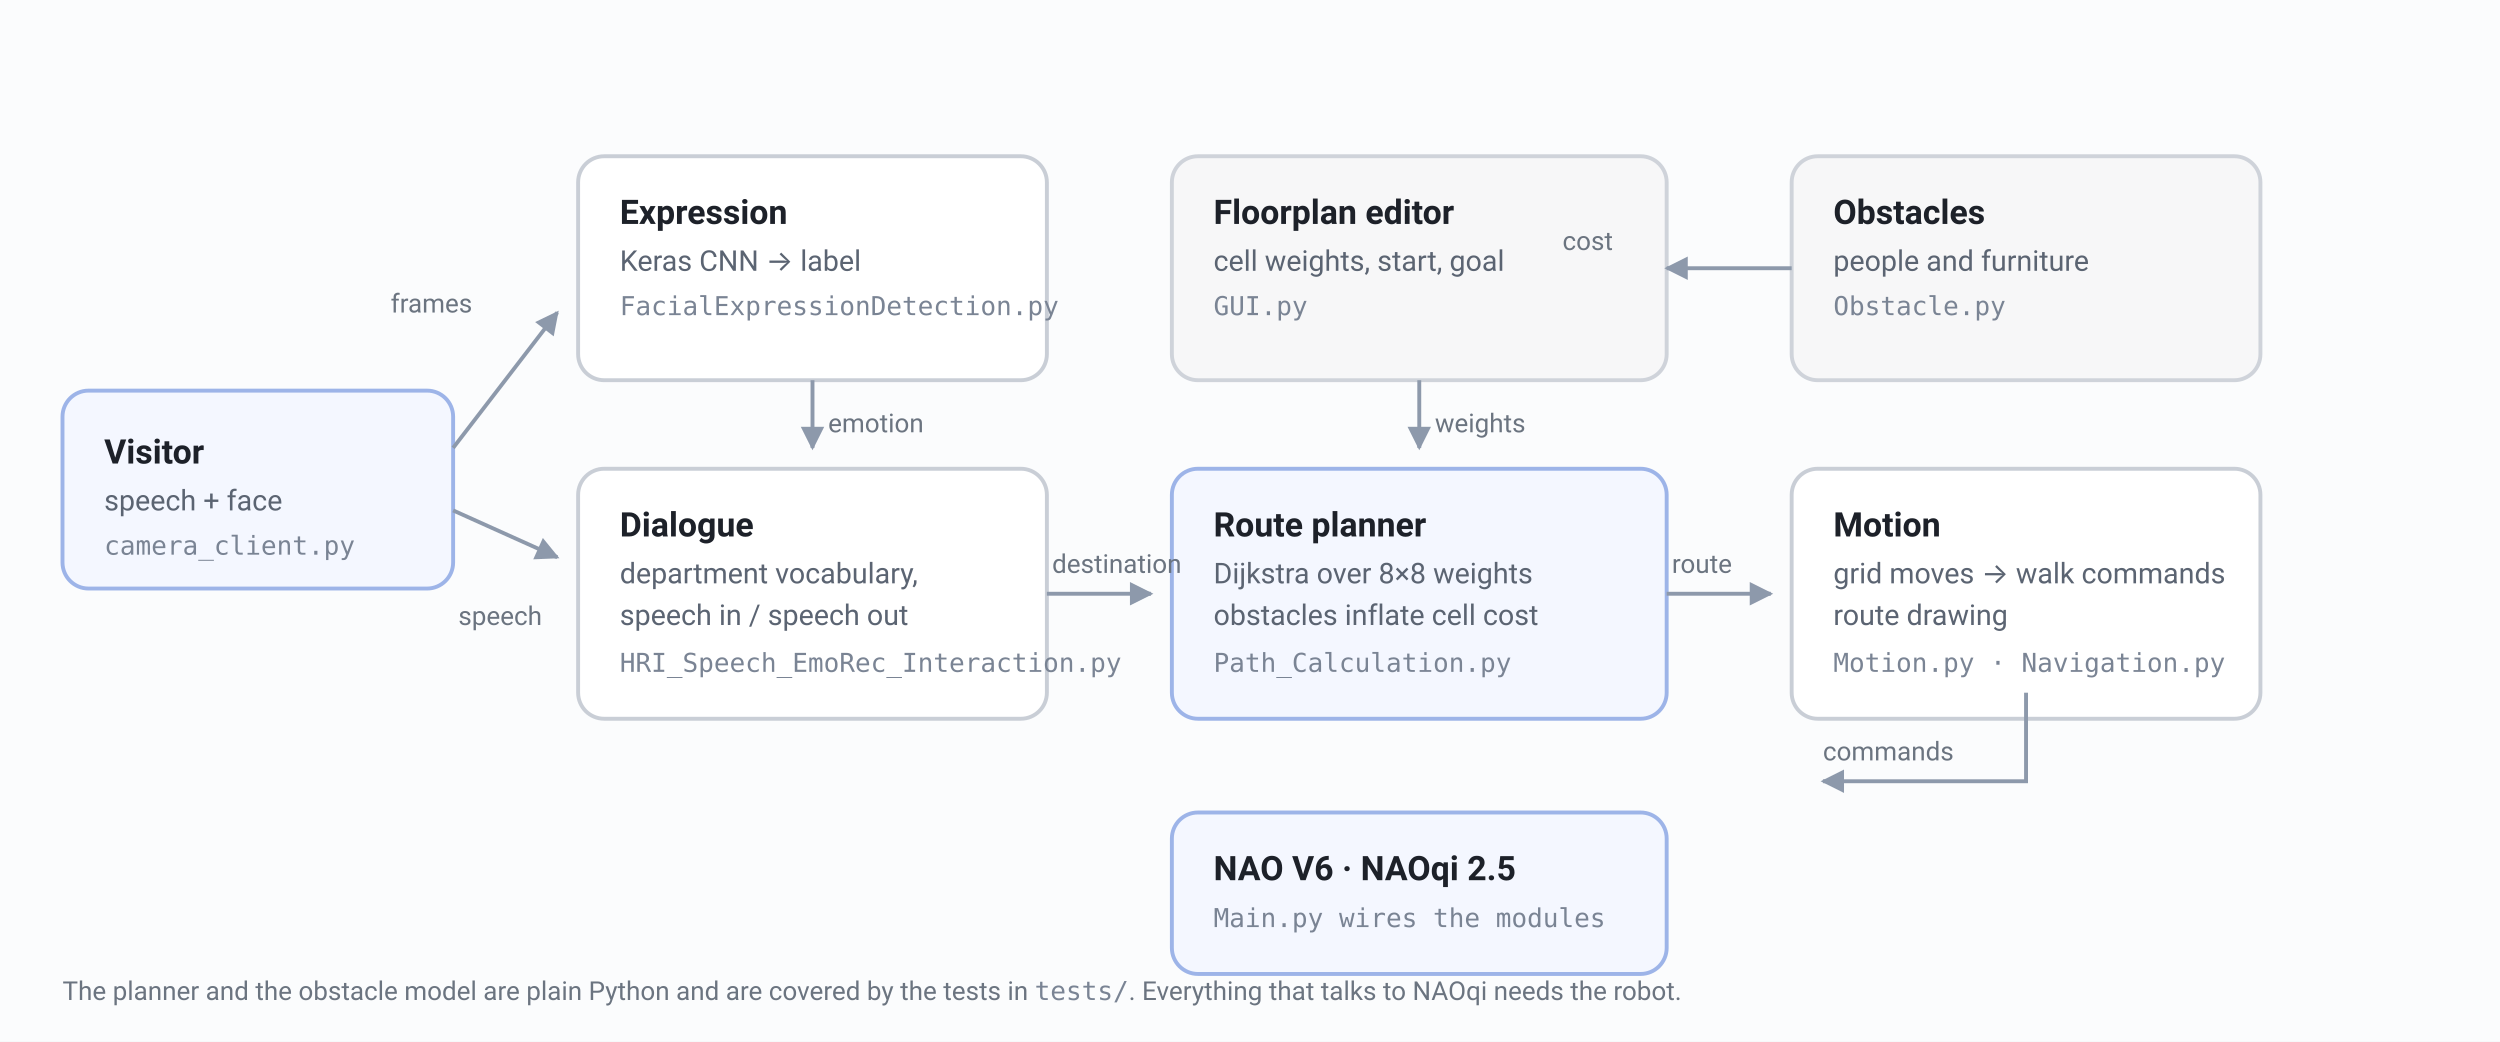
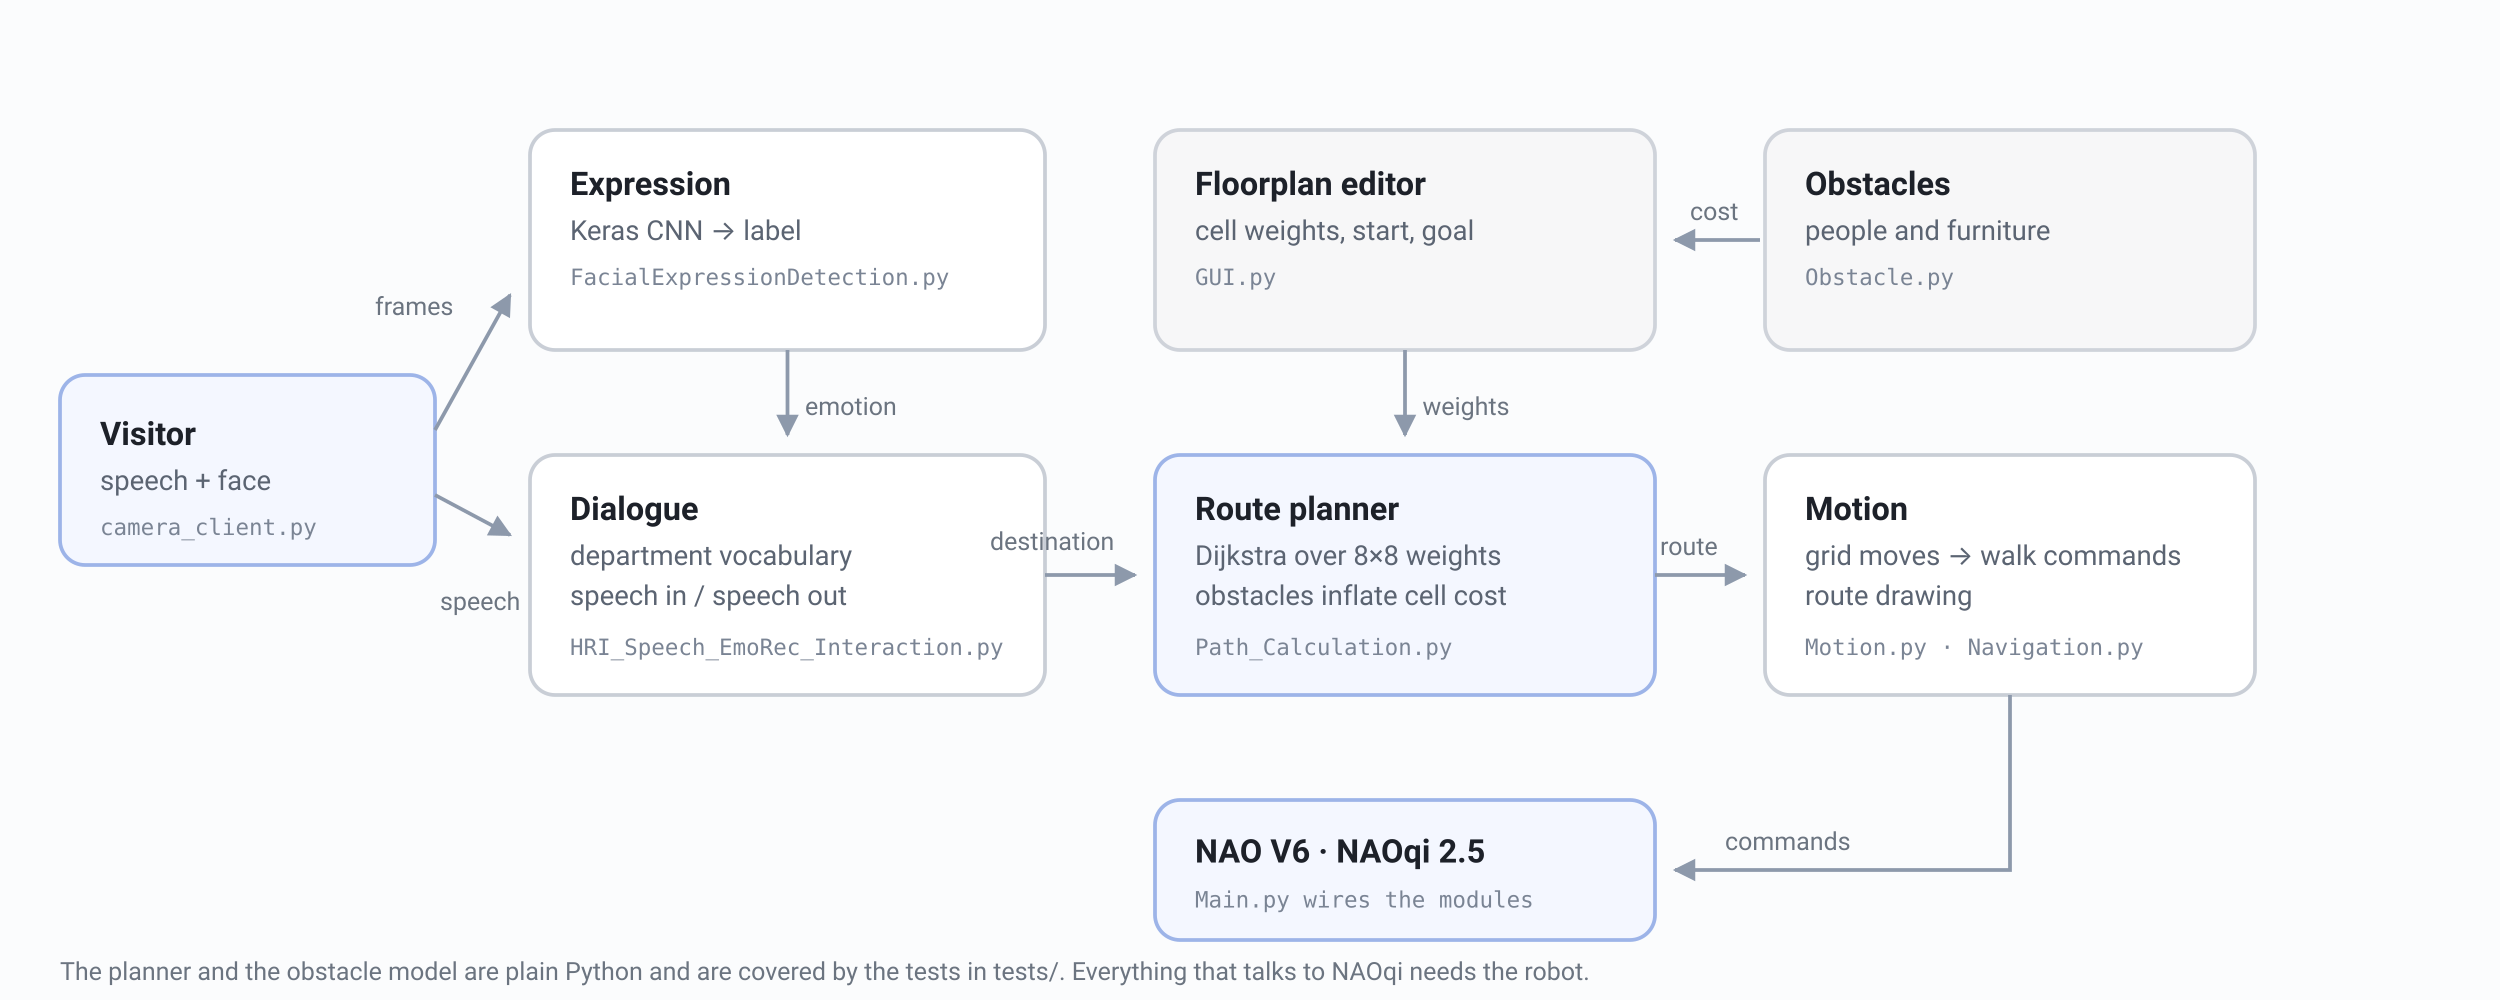
- <svg xmlns="http://www.w3.org/2000/svg" viewBox="0 0 960 400" role="img" aria-labelledby="t d">
+ <svg xmlns="http://www.w3.org/2000/svg" viewBox="0 0 1000 400" role="img" aria-labelledby="t d">
  <style>
-     .box{fill:#ffffff;stroke:#c9ced6;stroke-width:1.5;rx:10}
+     .box{fill:#ffffff;stroke:#c9ced6;stroke-width:1.5}
    .box-a{fill:#f4f7ff;stroke:#9db4e8}
    .box-b{fill:#f7f7f8;stroke:#cfd3da}
    .t{font:600 13px -apple-system,BlinkMacSystemFont,"Segoe UI",Roboto,sans-serif;fill:#1d2129}
    .s{font:400 11px -apple-system,BlinkMacSystemFont,"Segoe UI",Roboto,sans-serif;fill:#5b6472}
-     .m{font:400 10px ui-monospace,SFMono-Regular,Menlo,monospace;fill:#7a8494}
+     .m{font:400 9px ui-monospace,SFMono-Regular,Menlo,monospace;fill:#7a8494}
    .a{stroke:#8d99ab;stroke-width:1.5;fill:none;marker-end:url(#ah)}
    .label{font:400 10px -apple-system,BlinkMacSystemFont,"Segoe UI",Roboto,sans-serif;fill:#6b7480}
  </style>
  <defs>
    <marker id="ah" viewBox="0 0 10 10" refX="9" refY="5" markerWidth="6" markerHeight="6" orient="auto-start-reverse">
      <path d="M0 0 L10 5 L0 10 z" fill="#8d99ab" />
    </marker>
  </defs>
-   <rect x="0" y="0" width="960" height="400" fill="#fbfcfd" />
+   <rect x="0" y="0" width="1000" height="400" fill="#fbfcfd" />
  <rect class="box box-a" x="24" y="150" width="150" height="76" rx="10" />
  <text class="t" x="40" y="178">Visitor</text>
  <text class="s" x="40" y="196">speech + face</text>
-   <text class="m" x="40" y="213">camera_client.py</text>
-   <rect class="box" x="222" y="60" width="180" height="86" rx="10" />
-   <text class="t" x="238" y="86">Expression</text>
-   <text class="s" x="238" y="104">Keras CNN → label</text>
-   <text class="m" x="238" y="121">FacialExpressionDetection.py</text>
-   <rect class="box" x="222" y="180" width="180" height="96" rx="10" />
-   <text class="t" x="238" y="206">Dialogue</text>
-   <text class="s" x="238" y="224">department vocabulary,</text>
-   <text class="s" x="238" y="240">speech in / speech out</text>
-   <text class="m" x="238" y="258">HRI_Speech_EmoRec_Interaction.py</text>
-   <rect class="box box-a" x="450" y="180" width="190" height="96" rx="10" />
-   <text class="t" x="466" y="206">Route planner</text>
-   <text class="s" x="466" y="224">Dijkstra over 8×8 weights</text>
-   <text class="s" x="466" y="240">obstacles inflate cell cost</text>
-   <text class="m" x="466" y="258">Path_Calculation.py</text>
-   <rect class="box" x="688" y="180" width="180" height="96" rx="10" />
-   <text class="t" x="704" y="206">Motion</text>
-   <text class="s" x="704" y="224">grid moves → walk commands</text>
-   <text class="s" x="704" y="240">route drawing</text>
-   <text class="m" x="704" y="258">Motion.py · Navigation.py</text>
-   <rect class="box box-b" x="450" y="60" width="190" height="86" rx="10" />
-   <text class="t" x="466" y="86">Floorplan editor</text>
-   <text class="s" x="466" y="104">cell weights, start, goal</text>
-   <text class="m" x="466" y="121">GUI.py</text>
-   <rect class="box box-b" x="688" y="60" width="180" height="86" rx="10" />
-   <text class="t" x="704" y="86">Obstacles</text>
-   <text class="s" x="704" y="104">people and furniture</text>
-   <text class="m" x="704" y="121">Obstacle.py</text>
-   <rect class="box box-a" x="450" y="312" width="190" height="62" rx="10" />
-   <text class="t" x="466" y="338">NAO V6 · NAOqi 2.5</text>
-   <text class="m" x="466" y="356">Main.py wires the modules</text>
-   <path class="a" d="M174 172 L214 120" />
-   <text class="label" x="150" y="120">frames</text>
-   <path class="a" d="M174 196 L214 214" />
-   <text class="label" x="176" y="240">speech</text>
-   <path class="a" d="M312 146 L312 172" />
-   <text class="label" x="318" y="166">emotion</text>
-   <path class="a" d="M402 228 L442 228" />
-   <text class="label" x="404" y="220">destination</text>
-   <path class="a" d="M640 228 L680 228" />
-   <text class="label" x="642" y="220">route</text>
-   <path class="a" d="M545 146 L545 172" />
-   <text class="label" x="551" y="166">weights</text>
-   <path class="a" d="M688 103 L640 103" />
-   <text class="label" x="600" y="96">cost</text>
-   <path class="a" d="M778 266 L778 300 L700 300" />
-   <text class="label" x="700" y="292">commands</text>
-   <text class="label" x="24" y="384">The planner and the obstacle model are plain Python and are covered by the tests in <tspan class="m">tests/</tspan>. Everything that talks to NAOqi needs the robot.</text>
+   <text class="m" x="40" y="214">camera_client.py</text>
+   <rect class="box" x="212" y="52" width="206" height="88" rx="10" />
+   <text class="t" x="228" y="78">Expression</text>
+   <text class="s" x="228" y="96">Keras CNN → label</text>
+   <text class="m" x="228" y="114">FacialExpressionDetection.py</text>
+   <rect class="box" x="212" y="182" width="206" height="96" rx="10" />
+   <text class="t" x="228" y="208">Dialogue</text>
+   <text class="s" x="228" y="226">department vocabulary</text>
+   <text class="s" x="228" y="242">speech in / speech out</text>
+   <text class="m" x="228" y="262">HRI_Speech_EmoRec_Interaction.py</text>
+   <rect class="box box-a" x="462" y="182" width="200" height="96" rx="10" />
+   <text class="t" x="478" y="208">Route planner</text>
+   <text class="s" x="478" y="226">Dijkstra over 8×8 weights</text>
+   <text class="s" x="478" y="242">obstacles inflate cell cost</text>
+   <text class="m" x="478" y="262">Path_Calculation.py</text>
+   <rect class="box" x="706" y="182" width="196" height="96" rx="10" />
+   <text class="t" x="722" y="208">Motion</text>
+   <text class="s" x="722" y="226">grid moves → walk commands</text>
+   <text class="s" x="722" y="242">route drawing</text>
+   <text class="m" x="722" y="262">Motion.py · Navigation.py</text>
+   <rect class="box box-b" x="462" y="52" width="200" height="88" rx="10" />
+   <text class="t" x="478" y="78">Floorplan editor</text>
+   <text class="s" x="478" y="96">cell weights, start, goal</text>
+   <text class="m" x="478" y="114">GUI.py</text>
+   <rect class="box box-b" x="706" y="52" width="196" height="88" rx="10" />
+   <text class="t" x="722" y="78">Obstacles</text>
+   <text class="s" x="722" y="96">people and furniture</text>
+   <text class="m" x="722" y="114">Obstacle.py</text>
+   <rect class="box box-a" x="462" y="320" width="200" height="56" rx="10" />
+   <text class="t" x="478" y="345">NAO V6 · NAOqi 2.5</text>
+   <text class="m" x="478" y="363">Main.py wires the modules</text>
+   <path class="a" d="M174 172 L204 118" />
+   <text class="label" x="150" y="126">frames</text>
+   <path class="a" d="M174 198 L204 214" />
+   <text class="label" x="176" y="244">speech</text>
+   <path class="a" d="M315 140 L315 174" />
+   <text class="label" x="322" y="166">emotion</text>
+   <path class="a" d="M418 230 L454 230" />
+   <text class="label" x="396" y="220">destination</text>
+   <path class="a" d="M662 230 L698 230" />
+   <text class="label" x="664" y="222">route</text>
+   <path class="a" d="M562 140 L562 174" />
+   <text class="label" x="569" y="166">weights</text>
+   <path class="a" d="M704 96 L670 96" />
+   <text class="label" x="676" y="88">cost</text>
+   <path class="a" d="M804 278 L804 348 L670 348" />
+   <text class="label" x="690" y="340">commands</text>
+   <text class="label" x="24" y="392">The planner and the obstacle model are plain Python and are covered by the tests in tests/. Everything that talks to NAOqi needs the robot.</text>
</svg>
